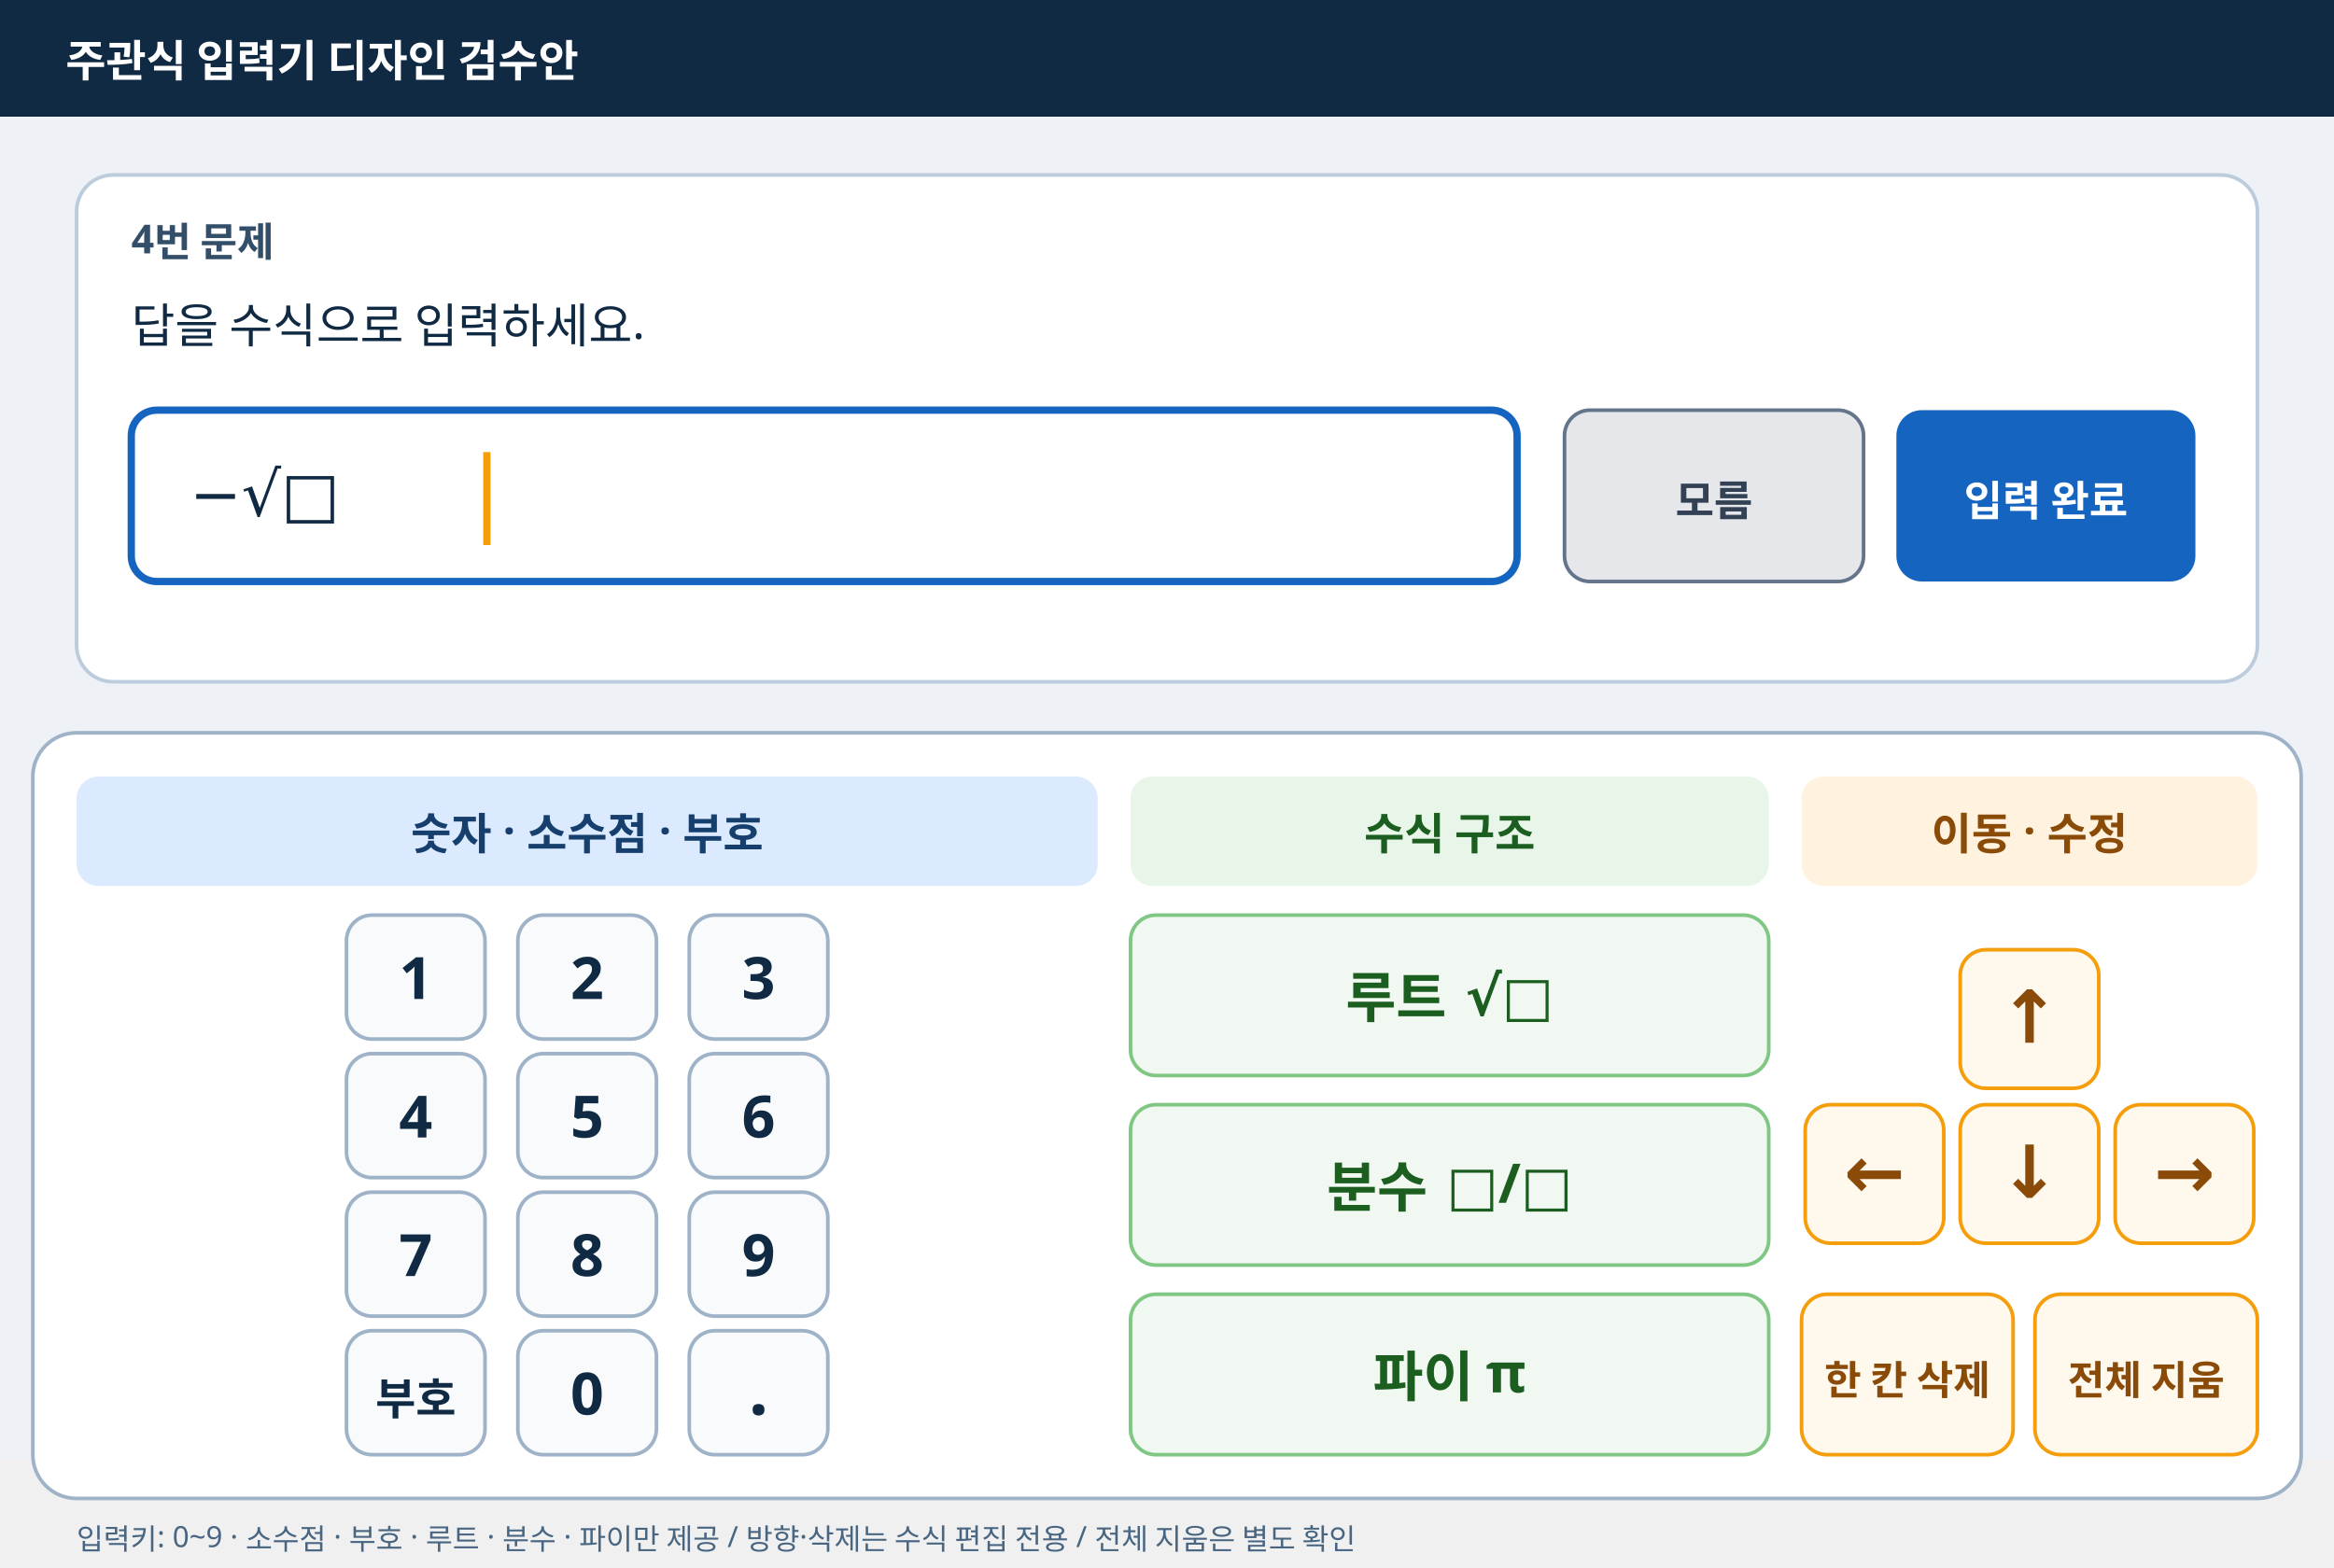
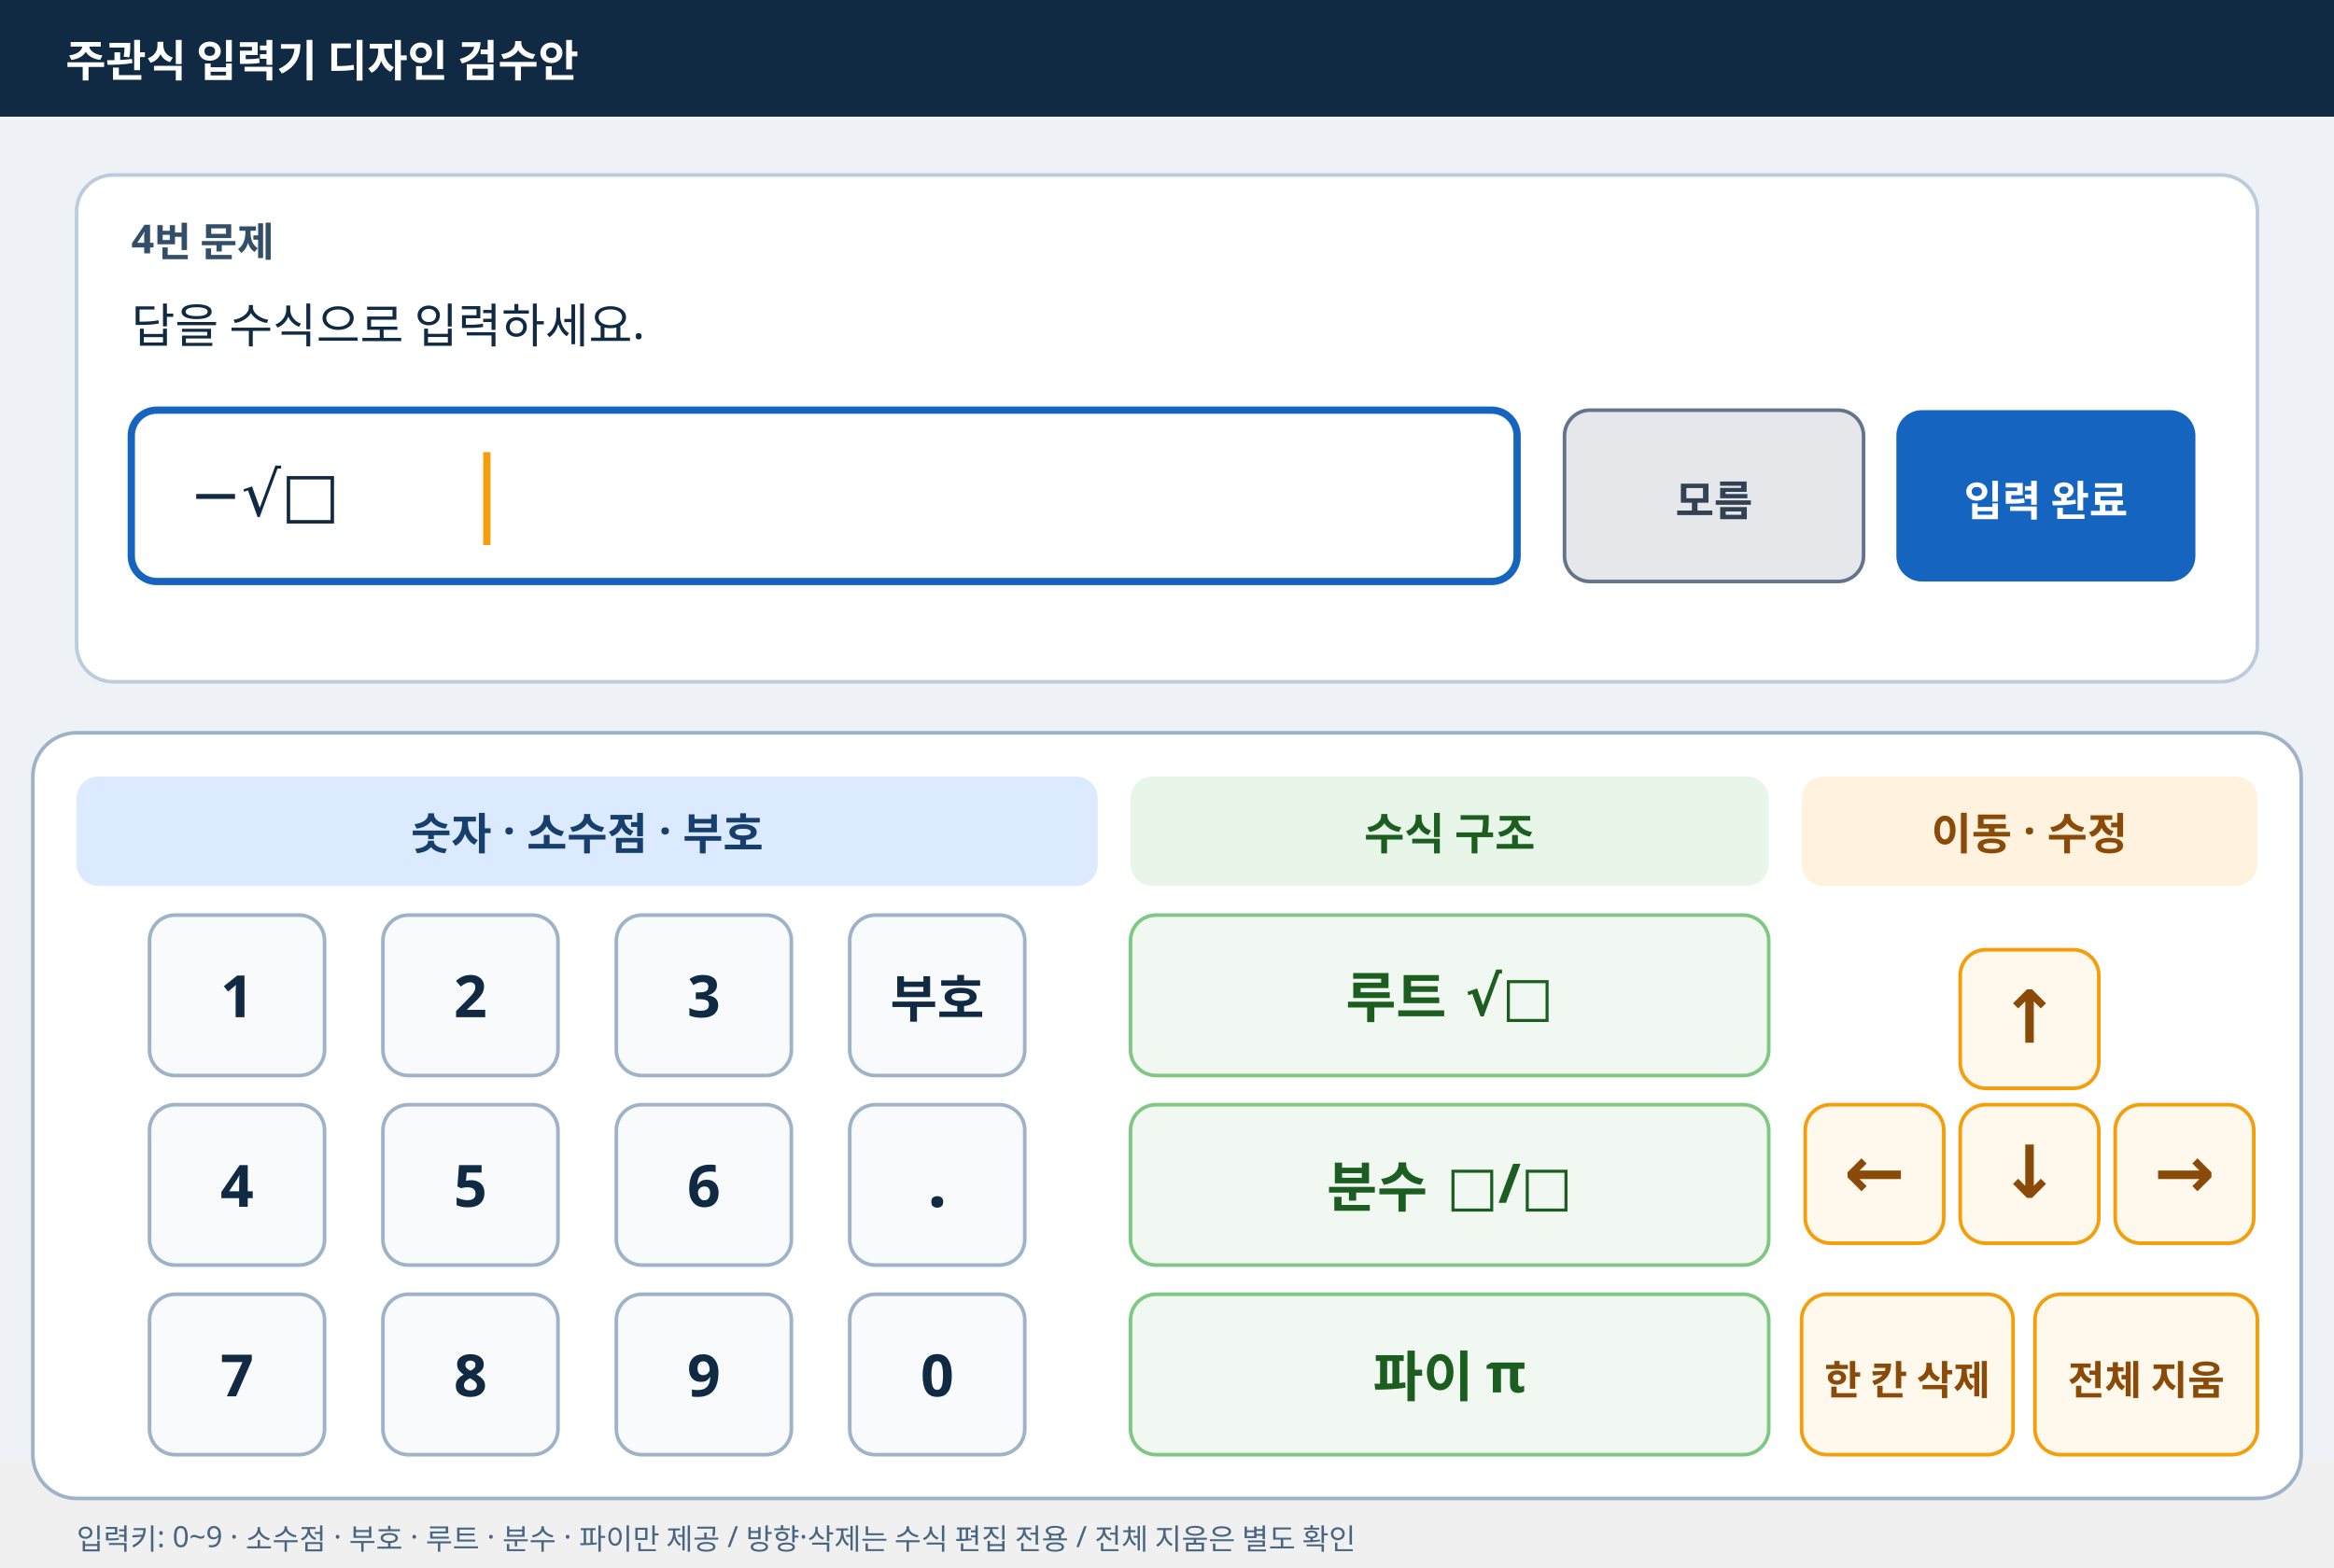
<svg xmlns="http://www.w3.org/2000/svg" width="1280" height="860" viewBox="0 0 1280 860">
  <rect width="1280" height="800" fill="#eef2f6" />
  <rect x="0" y="0" width="1280" height="64" fill="#102a43" />
  <text x="36" y="42" fill="#fff" font-family="sans-serif" font-size="24" font-weight="700">주관식 입력기 디자인 검수안</text>
  <rect x="42" y="96" width="1196" height="278" rx="20" fill="#fff" stroke="#bcccdc" stroke-width="2" />
  <text x="72" y="139" fill="#334e68" font-family="sans-serif" font-size="22" font-weight="700">4번 문제</text>
  <text x="72" y="188" fill="#102a43" font-family="sans-serif" font-size="26">답을 수식으로 입력하세요.</text>
  <rect x="72" y="225" width="760" height="94" rx="14" fill="#fff" stroke="#1565c0" stroke-width="4" />
  <text x="104" y="283" fill="#102a43" font-family="serif" font-size="34">−√□</text>
  <line x1="267" y1="248" x2="267" y2="299" stroke="#f59e0b" stroke-width="4" />
  <rect x="858" y="225" width="164" height="94" rx="14" fill="#e5e7eb" stroke="#64748b" stroke-width="2" />
  <text x="940" y="283" text-anchor="middle" fill="#334155" font-family="sans-serif" font-size="23" font-weight="700">모름</text>
  <rect x="1040" y="225" width="164" height="94" rx="14" fill="#1565c0" />
  <text x="1122" y="283" text-anchor="middle" fill="#fff" font-family="sans-serif" font-size="23" font-weight="700">입력 완료</text>
  <rect x="18" y="402" width="1244" height="420" rx="24" fill="#fff" stroke="#9fb3c8" stroke-width="2" />
  <rect x="42" y="426" width="560" height="60" rx="12" fill="#dbeafe" />
  <text x="322" y="466" text-anchor="middle" fill="#173f6d" font-family="sans-serif" font-size="24" font-weight="700">숫자 · 소수점 · 부호</text>
  <rect x="620" y="426" width="350" height="60" rx="12" fill="#e8f5e9" />
  <text x="795" y="466" text-anchor="middle" fill="#1b5e20" font-family="sans-serif" font-size="24" font-weight="700">수식 구조</text>
  <rect x="988" y="426" width="250" height="60" rx="12" fill="#fff3e0" />
  <text x="1113" y="466" text-anchor="middle" fill="#8a4b08" font-family="sans-serif" font-size="24" font-weight="700">이동 · 수정</text>
  <g font-family="sans-serif" font-size="32" font-weight="700" text-anchor="middle">
    <g fill="#f8fafc" stroke="#9fb3c8" stroke-width="2">
-       <rect x="190" y="502" width="76" height="68" rx="14" />
-       <rect x="284" y="502" width="76" height="68" rx="14" />
-       <rect x="378" y="502" width="76" height="68" rx="14" />
-       <rect x="190" y="578" width="76" height="68" rx="14" />
-       <rect x="284" y="578" width="76" height="68" rx="14" />
-       <rect x="378" y="578" width="76" height="68" rx="14" />
-       <rect x="190" y="654" width="76" height="68" rx="14" />
-       <rect x="284" y="654" width="76" height="68" rx="14" />
-       <rect x="378" y="654" width="76" height="68" rx="14" />
-       <rect x="190" y="730" width="76" height="68" rx="14" />
-       <rect x="284" y="730" width="76" height="68" rx="14" />
-       <rect x="378" y="730" width="76" height="68" rx="14" />
+       <rect x="82" y="502" width="96" height="88" rx="14" />
+       <rect x="210" y="502" width="96" height="88" rx="14" />
+       <rect x="338" y="502" width="96" height="88" rx="14" />
+       <rect x="466" y="502" width="96" height="88" rx="14" />
+       <rect x="82" y="606" width="96" height="88" rx="14" />
+       <rect x="210" y="606" width="96" height="88" rx="14" />
+       <rect x="338" y="606" width="96" height="88" rx="14" />
+       <rect x="466" y="606" width="96" height="88" rx="14" />
+       <rect x="82" y="710" width="96" height="88" rx="14" />
+       <rect x="210" y="710" width="96" height="88" rx="14" />
+       <rect x="338" y="710" width="96" height="88" rx="14" />
+       <rect x="466" y="710" width="96" height="88" rx="14" />
    </g>
    <g fill="#102a43">
-       <text x="228" y="548">1</text>
-       <text x="322" y="548">2</text>
-       <text x="416" y="548">3</text>
-       <text x="228" y="624">4</text>
-       <text x="322" y="624">5</text>
-       <text x="416" y="624">6</text>
-       <text x="228" y="700">7</text>
-       <text x="322" y="700">8</text>
-       <text x="416" y="700">9</text>
-       <text x="228" y="776" font-size="24">부호</text>
-       <text x="322" y="776">0</text>
-       <text x="416" y="776" font-size="38">.</text>
+       <text x="130" y="558">1</text>
+       <text x="258" y="558">2</text>
+       <text x="386" y="558">3</text>
+       <text x="514" y="558" font-size="28">부호</text>
+       <text x="130" y="662">4</text>
+       <text x="258" y="662">5</text>
+       <text x="386" y="662">6</text>
+       <text x="514" y="662" font-size="38">.</text>
+       <text x="130" y="766">7</text>
+       <text x="258" y="766">8</text>
+       <text x="386" y="766">9</text>
+       <text x="514" y="766">0</text>
    </g>
    <g fill="#f1f8f2" stroke="#81c784" stroke-width="2">
      <rect x="620" y="502" width="350" height="88" rx="14" />
      <rect x="620" y="606" width="350" height="88" rx="14" />
      <rect x="620" y="710" width="350" height="88" rx="14" />
    </g>
    <g fill="#1b5e20" font-size="30">
      <text x="795" y="558">루트  √□</text>
      <text x="795" y="662">분수  □/□</text>
      <text x="795" y="766">파이  π</text>
    </g>
    <g fill="#fff8ed" stroke="#f59e0b" stroke-width="2">
      <rect x="1075" y="521" width="76" height="76" rx="14" />
      <rect x="990" y="606" width="76" height="76" rx="14" />
      <rect x="1075" y="606" width="76" height="76" rx="14" />
      <rect x="1160" y="606" width="76" height="76" rx="14" />
      <rect x="988" y="710" width="116" height="88" rx="14" />
      <rect x="1116" y="710" width="122" height="88" rx="14" />
    </g>
    <g fill="#8a4b08" font-size="40">
      <text x="1113" y="572">↑</text>
      <text x="1028" y="657">←</text>
      <text x="1113" y="657">↓</text>
      <text x="1198" y="657">→</text>
      <text x="1046" y="765" font-size="22">한 칸 삭제</text>
      <text x="1177" y="765" font-size="22">전체 지움</text>
    </g>
  </g>
  <text x="42" y="850" fill="#486581" font-family="sans-serif" font-size="16">입력키: 0~9 · 소수점 · 부호 · 루트 · 분수 · 파이만 제공 / 방향·삭제는 수식 편집 전용 / 전체 지움은 별도 확인</text>
</svg>
